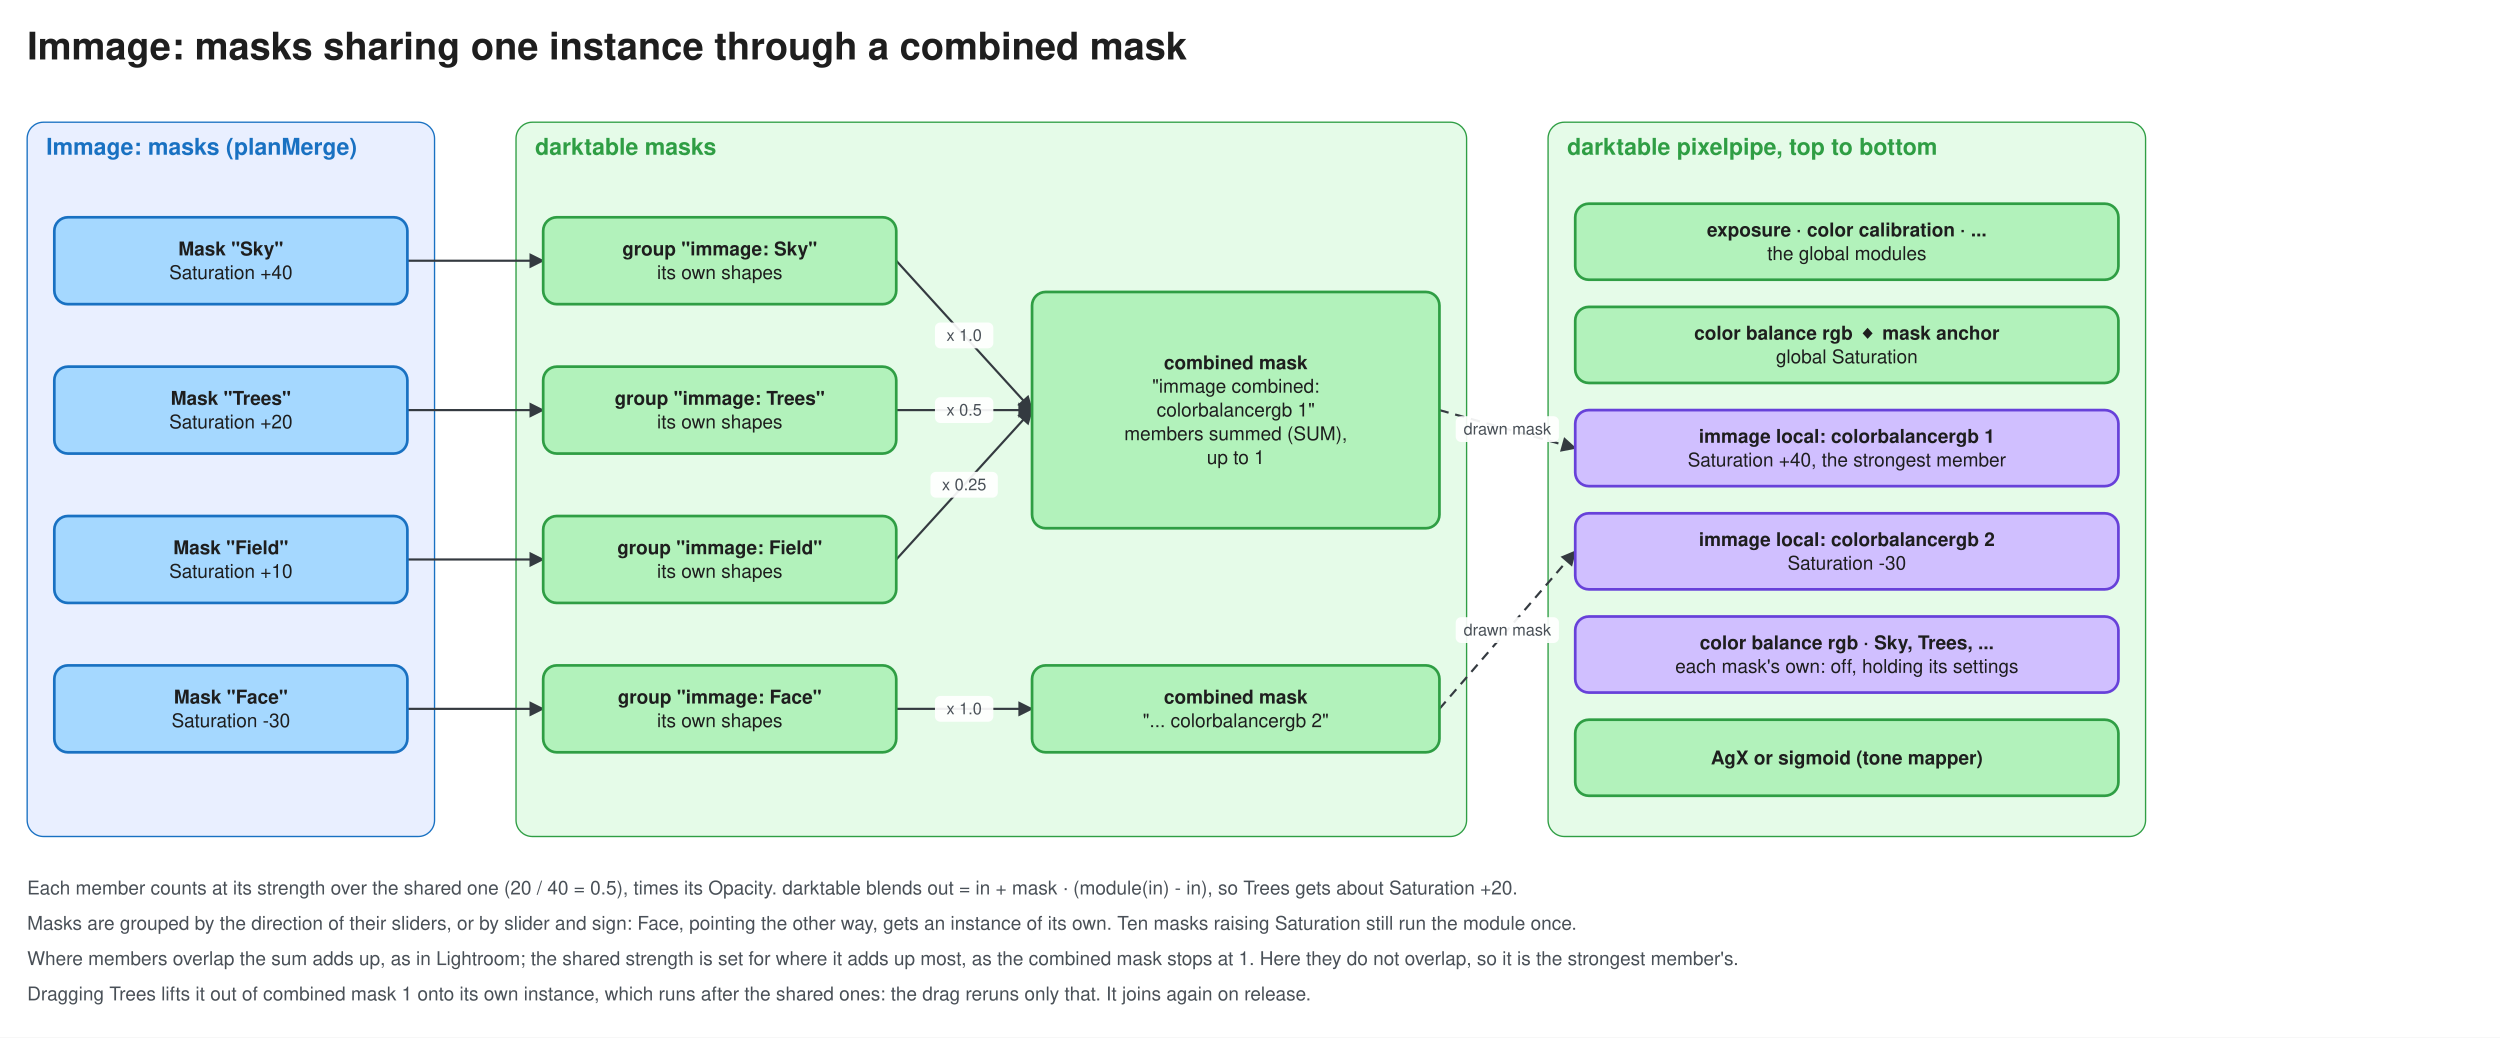
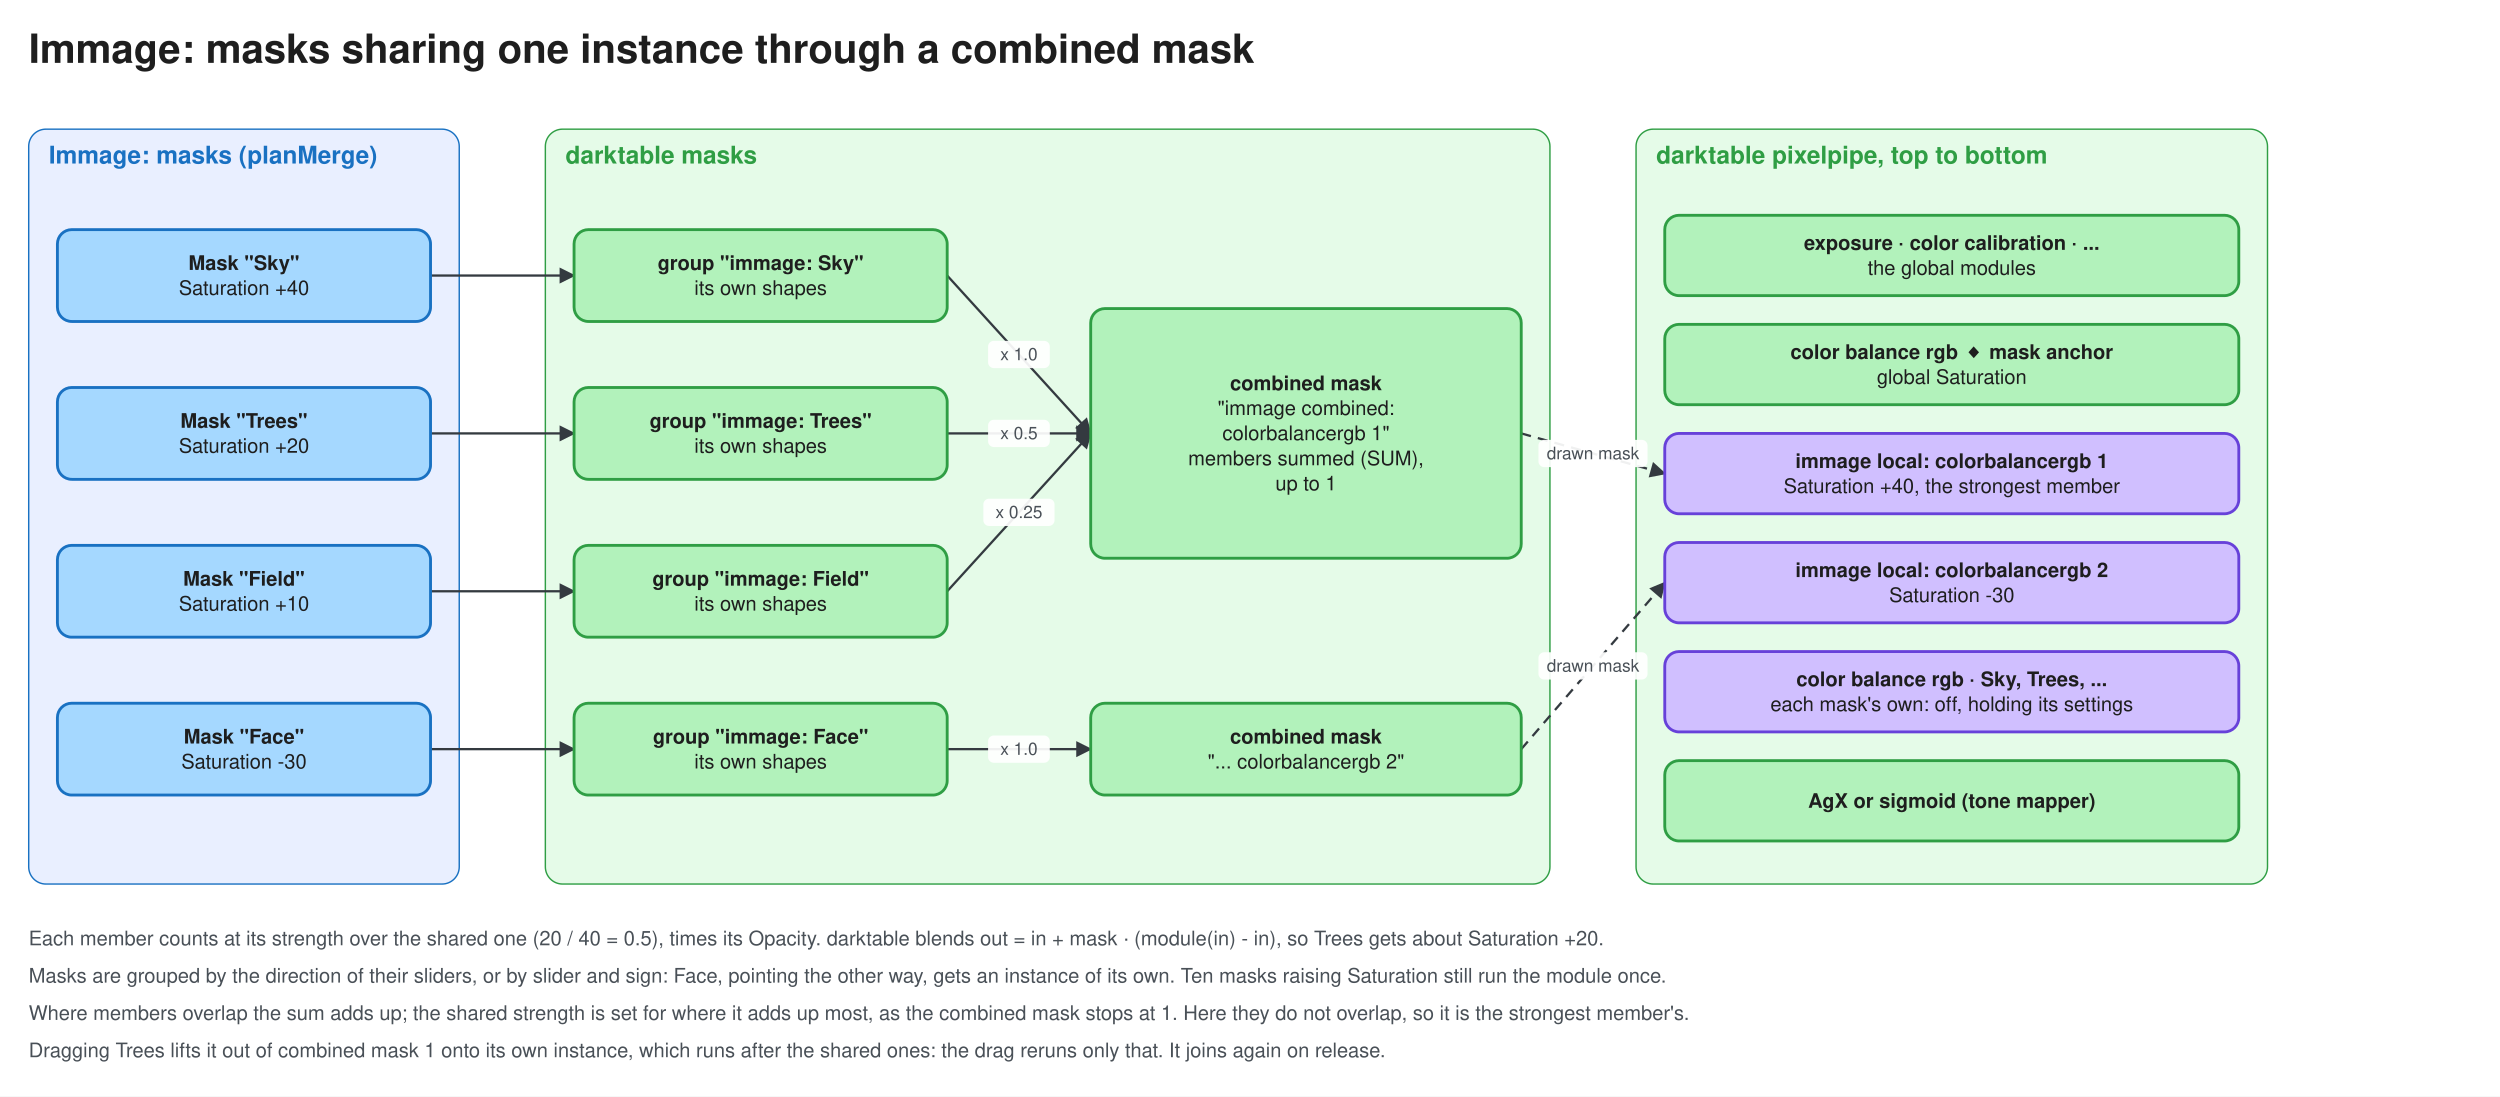
- <svg xmlns="http://www.w3.org/2000/svg" viewBox="20 -20 1841 764" width="1841" height="764" font-family="-apple-system, Helvetica, Arial, sans-serif">
+ <svg xmlns="http://www.w3.org/2000/svg" viewBox="20 -20 1742 764" width="1742" height="764" font-family="-apple-system, Helvetica, Arial, sans-serif">
  <defs>
    <marker id="h" viewBox="0 0 10 10" refX="9" refY="5" markerWidth="7" markerHeight="7" orient="auto-start-reverse">
      <path d="M0,0 L10,5 L0,10 z" fill="#343a40" />
    </marker>
  </defs>
-   <rect x="20" y="-20" width="1841" height="764" fill="#ffffff" />
+   <rect x="20" y="-20" width="1742" height="764" fill="#ffffff" />
  <rect x="40" y="70" width="300" height="526" rx="12" fill="#dbe4ff" fill-opacity="0.6" stroke="#1971c2" stroke-width="1" />
  <text x="54.0" y="88.0" font-size="17" fill="#1971c2" text-anchor="start" dominant-baseline="middle" font-weight="600">Immage: masks (planMerge)</text>
  <rect x="400" y="70" width="700" height="526" rx="12" fill="#d3f9d8" fill-opacity="0.6" stroke="#2f9e44" stroke-width="1" />
  <text x="414.0" y="88.0" font-size="17" fill="#2f9e44" text-anchor="start" dominant-baseline="middle" font-weight="600">darktable masks</text>
  <rect x="1160" y="70" width="440" height="526" rx="12" fill="#d3f9d8" fill-opacity="0.6" stroke="#2f9e44" stroke-width="1" />
  <text x="1174.0" y="88.0" font-size="17" fill="#2f9e44" text-anchor="start" dominant-baseline="middle" font-weight="600">darktable pixelpipe, top to bottom</text>
  <polyline points="320.0,172.0 420.0,172.0" fill="none" stroke="#343a40" stroke-width="1.6" marker-end="url(#h)" />
  <polyline points="320.0,282.0 420.0,282.0" fill="none" stroke="#343a40" stroke-width="1.6" marker-end="url(#h)" />
  <polyline points="320.0,392.0 420.0,392.0" fill="none" stroke="#343a40" stroke-width="1.6" marker-end="url(#h)" />
  <polyline points="320.0,502.0 420.0,502.0" fill="none" stroke="#343a40" stroke-width="1.6" marker-end="url(#h)" />
  <polyline points="680.0,172.0 780.0,282.0" fill="none" stroke="#343a40" stroke-width="1.6" marker-end="url(#h)" />
  <polyline points="680.0,282.0 780.0,282.0" fill="none" stroke="#343a40" stroke-width="1.6" marker-end="url(#h)" />
  <polyline points="680.0,392.0 780.0,282.0" fill="none" stroke="#343a40" stroke-width="1.6" marker-end="url(#h)" />
  <polyline points="680.0,502.0 780.0,502.0" fill="none" stroke="#343a40" stroke-width="1.6" marker-end="url(#h)" />
  <polyline points="1080.0,282.0 1180.0,310.0" fill="none" stroke="#343a40" stroke-width="1.6" stroke-dasharray="7 5" marker-end="url(#h)" />
  <polyline points="1080.0,502.0 1180.0,386.0" fill="none" stroke="#343a40" stroke-width="1.6" stroke-dasharray="7 5" marker-end="url(#h)" />
  <text x="40.0" y="14.0" font-size="28" fill="#1e1e1e" text-anchor="start" dominant-baseline="middle" font-weight="600">Immage: masks sharing one instance through a combined mask</text>
  <rect x="60" y="140" width="260" height="64" rx="10" fill="#a5d8ff" stroke="#1971c2" stroke-width="2" />
  <text x="190.0" y="163.2" font-size="14" fill="#1e1e1e" text-anchor="middle" dominant-baseline="middle" font-weight="600">Mask "Sky"</text>
  <text x="190.0" y="180.8" font-size="14" fill="#1e1e1e" text-anchor="middle" dominant-baseline="middle" font-weight="normal">Saturation +40</text>
  <rect x="420" y="140" width="260" height="64" rx="10" fill="#b2f2bb" stroke="#2f9e44" stroke-width="2" />
  <text x="550.0" y="163.2" font-size="14" fill="#1e1e1e" text-anchor="middle" dominant-baseline="middle" font-weight="600">group "immage: Sky"</text>
  <text x="550.0" y="180.8" font-size="14" fill="#1e1e1e" text-anchor="middle" dominant-baseline="middle" font-weight="normal">its own shapes</text>
  <rect x="60" y="250" width="260" height="64" rx="10" fill="#a5d8ff" stroke="#1971c2" stroke-width="2" />
  <text x="190.0" y="273.2" font-size="14" fill="#1e1e1e" text-anchor="middle" dominant-baseline="middle" font-weight="600">Mask "Trees"</text>
  <text x="190.0" y="290.8" font-size="14" fill="#1e1e1e" text-anchor="middle" dominant-baseline="middle" font-weight="normal">Saturation +20</text>
  <rect x="420" y="250" width="260" height="64" rx="10" fill="#b2f2bb" stroke="#2f9e44" stroke-width="2" />
  <text x="550.0" y="273.2" font-size="14" fill="#1e1e1e" text-anchor="middle" dominant-baseline="middle" font-weight="600">group "immage: Trees"</text>
  <text x="550.0" y="290.8" font-size="14" fill="#1e1e1e" text-anchor="middle" dominant-baseline="middle" font-weight="normal">its own shapes</text>
  <rect x="60" y="360" width="260" height="64" rx="10" fill="#a5d8ff" stroke="#1971c2" stroke-width="2" />
  <text x="190.0" y="383.2" font-size="14" fill="#1e1e1e" text-anchor="middle" dominant-baseline="middle" font-weight="600">Mask "Field"</text>
  <text x="190.0" y="400.8" font-size="14" fill="#1e1e1e" text-anchor="middle" dominant-baseline="middle" font-weight="normal">Saturation +10</text>
  <rect x="420" y="360" width="260" height="64" rx="10" fill="#b2f2bb" stroke="#2f9e44" stroke-width="2" />
  <text x="550.0" y="383.2" font-size="14" fill="#1e1e1e" text-anchor="middle" dominant-baseline="middle" font-weight="600">group "immage: Field"</text>
  <text x="550.0" y="400.8" font-size="14" fill="#1e1e1e" text-anchor="middle" dominant-baseline="middle" font-weight="normal">its own shapes</text>
  <rect x="60" y="470" width="260" height="64" rx="10" fill="#a5d8ff" stroke="#1971c2" stroke-width="2" />
  <text x="190.0" y="493.2" font-size="14" fill="#1e1e1e" text-anchor="middle" dominant-baseline="middle" font-weight="600">Mask "Face"</text>
  <text x="190.0" y="510.8" font-size="14" fill="#1e1e1e" text-anchor="middle" dominant-baseline="middle" font-weight="normal">Saturation -30</text>
  <rect x="420" y="470" width="260" height="64" rx="10" fill="#b2f2bb" stroke="#2f9e44" stroke-width="2" />
  <text x="550.0" y="493.2" font-size="14" fill="#1e1e1e" text-anchor="middle" dominant-baseline="middle" font-weight="600">group "immage: Face"</text>
  <text x="550.0" y="510.8" font-size="14" fill="#1e1e1e" text-anchor="middle" dominant-baseline="middle" font-weight="normal">its own shapes</text>
  <rect x="780" y="195.0" width="300" height="174" rx="10" fill="#b2f2bb" stroke="#2f9e44" stroke-width="2" />
  <text x="930.0" y="247.0" font-size="14" fill="#1e1e1e" text-anchor="middle" dominant-baseline="middle" font-weight="600">combined mask</text>
  <text x="930.0" y="264.5" font-size="14" fill="#1e1e1e" text-anchor="middle" dominant-baseline="middle" font-weight="normal">"immage combined:</text>
  <text x="930.0" y="282.0" font-size="14" fill="#1e1e1e" text-anchor="middle" dominant-baseline="middle" font-weight="normal">colorbalancergb 1"</text>
  <text x="930.0" y="299.5" font-size="14" fill="#1e1e1e" text-anchor="middle" dominant-baseline="middle" font-weight="normal">members summed (SUM),</text>
  <text x="930.0" y="317.0" font-size="14" fill="#1e1e1e" text-anchor="middle" dominant-baseline="middle" font-weight="normal">up to 1</text>
  <rect x="780" y="470" width="300" height="64" rx="10" fill="#b2f2bb" stroke="#2f9e44" stroke-width="2" />
  <text x="930.0" y="493.2" font-size="14" fill="#1e1e1e" text-anchor="middle" dominant-baseline="middle" font-weight="600">combined mask</text>
  <text x="930.0" y="510.8" font-size="14" fill="#1e1e1e" text-anchor="middle" dominant-baseline="middle" font-weight="normal">"... colorbalancergb 2"</text>
  <rect x="1180" y="130" width="400" height="56" rx="10" fill="#b2f2bb" stroke="#2f9e44" stroke-width="2" />
  <text x="1380.0" y="149.2" font-size="14" fill="#1e1e1e" text-anchor="middle" dominant-baseline="middle" font-weight="600">exposure · color calibration · ...</text>
  <text x="1380.0" y="166.8" font-size="14" fill="#1e1e1e" text-anchor="middle" dominant-baseline="middle" font-weight="normal">the global modules</text>
  <rect x="1180" y="206" width="400" height="56" rx="10" fill="#b2f2bb" stroke="#2f9e44" stroke-width="2" />
  <text x="1380.0" y="225.2" font-size="14" fill="#1e1e1e" text-anchor="middle" dominant-baseline="middle" font-weight="600">color balance rgb  ◆ mask anchor</text>
  <text x="1380.0" y="242.8" font-size="14" fill="#1e1e1e" text-anchor="middle" dominant-baseline="middle" font-weight="normal">global Saturation</text>
  <rect x="1180" y="282" width="400" height="56" rx="10" fill="#d0bfff" stroke="#6741d9" stroke-width="2" />
  <text x="1380.0" y="301.2" font-size="14" fill="#1e1e1e" text-anchor="middle" dominant-baseline="middle" font-weight="600">immage local: colorbalancergb 1</text>
  <text x="1380.0" y="318.8" font-size="14" fill="#1e1e1e" text-anchor="middle" dominant-baseline="middle" font-weight="normal">Saturation +40, the strongest member</text>
  <rect x="1180" y="358" width="400" height="56" rx="10" fill="#d0bfff" stroke="#6741d9" stroke-width="2" />
  <text x="1380.0" y="377.2" font-size="14" fill="#1e1e1e" text-anchor="middle" dominant-baseline="middle" font-weight="600">immage local: colorbalancergb 2</text>
  <text x="1380.0" y="394.8" font-size="14" fill="#1e1e1e" text-anchor="middle" dominant-baseline="middle" font-weight="normal">Saturation -30</text>
  <rect x="1180" y="434" width="400" height="56" rx="10" fill="#d0bfff" stroke="#6741d9" stroke-width="2" />
  <text x="1380.0" y="453.2" font-size="14" fill="#1e1e1e" text-anchor="middle" dominant-baseline="middle" font-weight="600">color balance rgb · Sky, Trees, ...</text>
  <text x="1380.0" y="470.8" font-size="14" fill="#1e1e1e" text-anchor="middle" dominant-baseline="middle" font-weight="normal">each mask's own: off, holding its settings</text>
  <rect x="1180" y="510" width="400" height="56" rx="10" fill="#b2f2bb" stroke="#2f9e44" stroke-width="2" />
  <text x="1380.0" y="538.0" font-size="14" fill="#1e1e1e" text-anchor="middle" dominant-baseline="middle" font-weight="600">AgX or sigmoid (tone mapper)</text>
  <text x="40.0" y="634.0" font-size="14" fill="#495057" text-anchor="start" dominant-baseline="middle" font-weight="normal">Each member counts at its strength over the shared one (20 / 40 = 0.5), times its Opacity. darktable blends out = in + mask · (module(in) - in), so Trees gets about Saturation +20.</text>
  <text x="40.0" y="660.0" font-size="14" fill="#495057" text-anchor="start" dominant-baseline="middle" font-weight="normal">Masks are grouped by the direction of their sliders, or by slider and sign: Face, pointing the other way, gets an instance of its own. Ten masks raising Saturation still run the module once.</text>
-   <text x="40.0" y="686.0" font-size="14" fill="#495057" text-anchor="start" dominant-baseline="middle" font-weight="normal">Where members overlap the sum adds up, as in Lightroom; the shared strength is set for where it adds up most, as the combined mask stops at 1. Here they do not overlap, so it is the strongest member's.</text>
+   <text x="40.0" y="686.0" font-size="14" fill="#495057" text-anchor="start" dominant-baseline="middle" font-weight="normal">Where members overlap the sum adds up; the shared strength is set for where it adds up most, as the combined mask stops at 1. Here they do not overlap, so it is the strongest member's.</text>
  <text x="40.0" y="712.0" font-size="14" fill="#495057" text-anchor="start" dominant-baseline="middle" font-weight="normal">Dragging Trees lifts it out of combined mask 1 onto its own instance, which runs after the shared ones: the drag reruns only that. It joins again on release.</text>
  <rect x="708.5" y="217.5" width="43.0" height="19" rx="4" fill="#ffffff" fill-opacity="0.92" />
  <text x="730.0" y="227.0" font-size="12" fill="#495057" text-anchor="middle" dominant-baseline="middle" font-weight="normal">x 1.0</text>
  <rect x="708.5" y="272.5" width="43.0" height="19" rx="4" fill="#ffffff" fill-opacity="0.92" />
  <text x="730.0" y="282.0" font-size="12" fill="#495057" text-anchor="middle" dominant-baseline="middle" font-weight="normal">x 0.5</text>
  <rect x="705.2" y="327.5" width="49.6" height="19" rx="4" fill="#ffffff" fill-opacity="0.92" />
  <text x="730.0" y="337.0" font-size="12" fill="#495057" text-anchor="middle" dominant-baseline="middle" font-weight="normal">x 0.25</text>
  <rect x="708.5" y="492.5" width="43.0" height="19" rx="4" fill="#ffffff" fill-opacity="0.92" />
  <text x="730.0" y="502.0" font-size="12" fill="#495057" text-anchor="middle" dominant-baseline="middle" font-weight="normal">x 1.0</text>
  <rect x="1092.0" y="286.5" width="76.0" height="19" rx="4" fill="#ffffff" fill-opacity="0.92" />
  <text x="1130.0" y="296.0" font-size="12" fill="#495057" text-anchor="middle" dominant-baseline="middle" font-weight="normal">drawn mask</text>
  <rect x="1092.0" y="434.5" width="76.0" height="19" rx="4" fill="#ffffff" fill-opacity="0.92" />
  <text x="1130.0" y="444.0" font-size="12" fill="#495057" text-anchor="middle" dominant-baseline="middle" font-weight="normal">drawn mask</text>
</svg>
